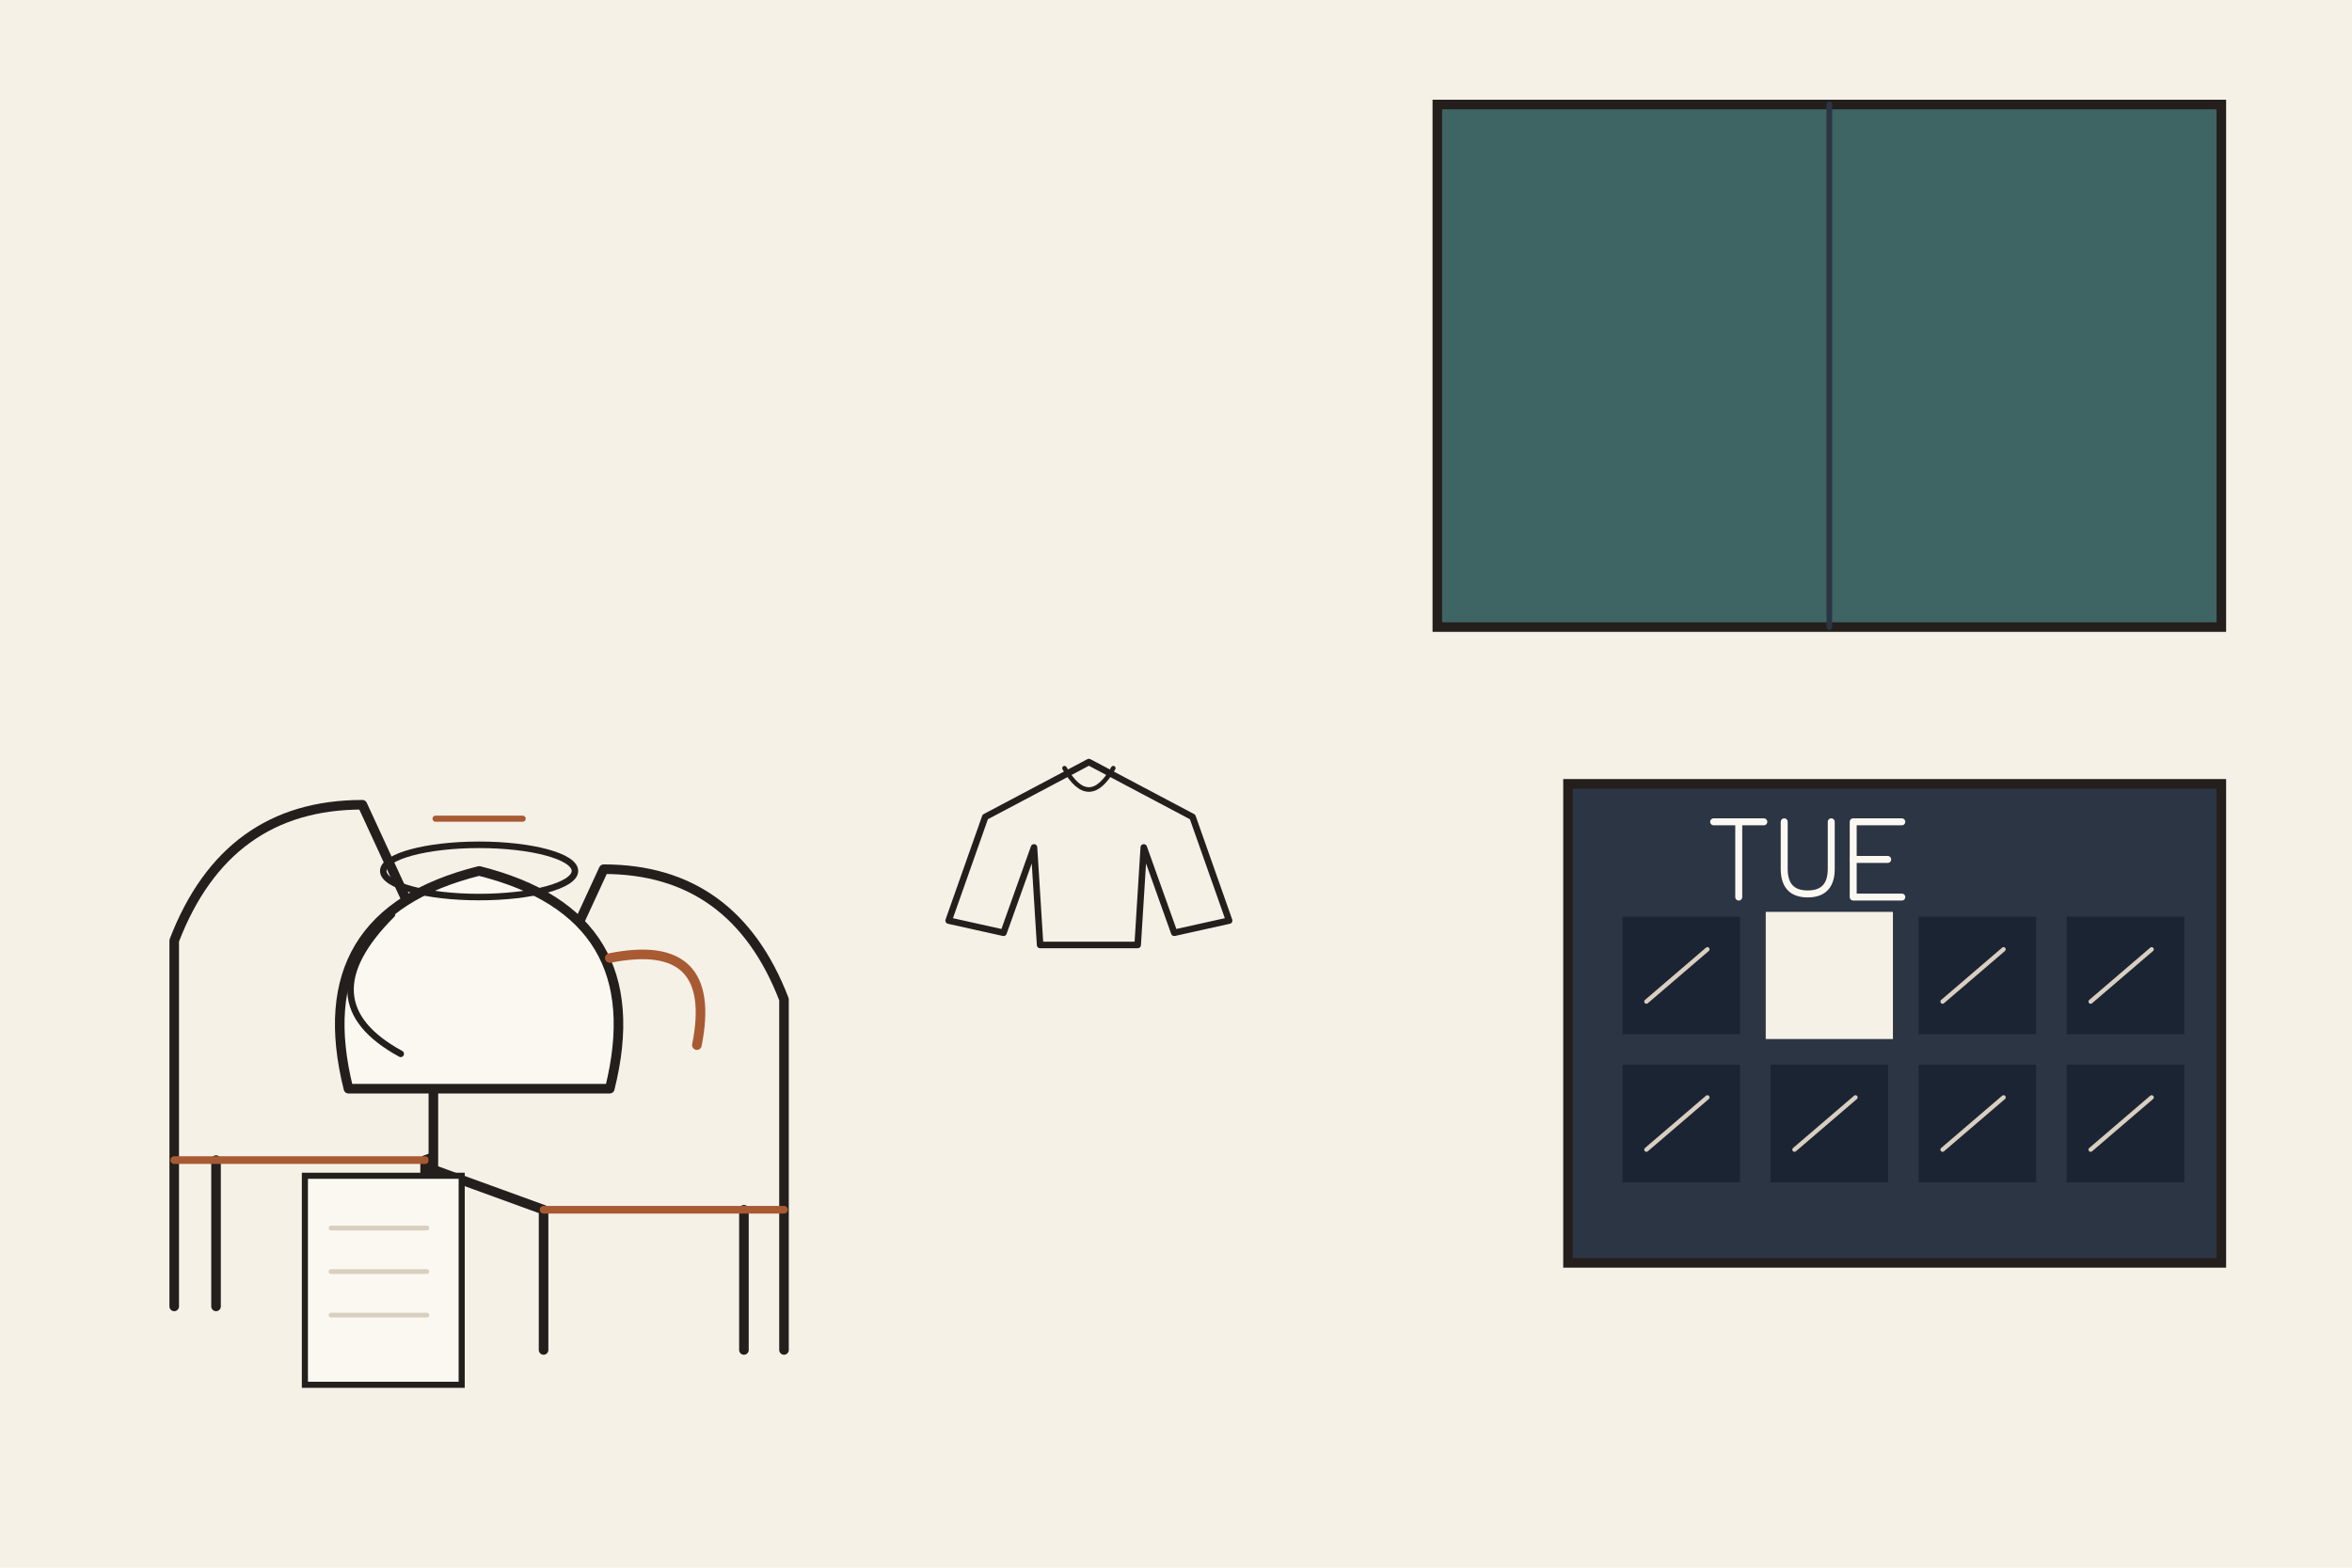
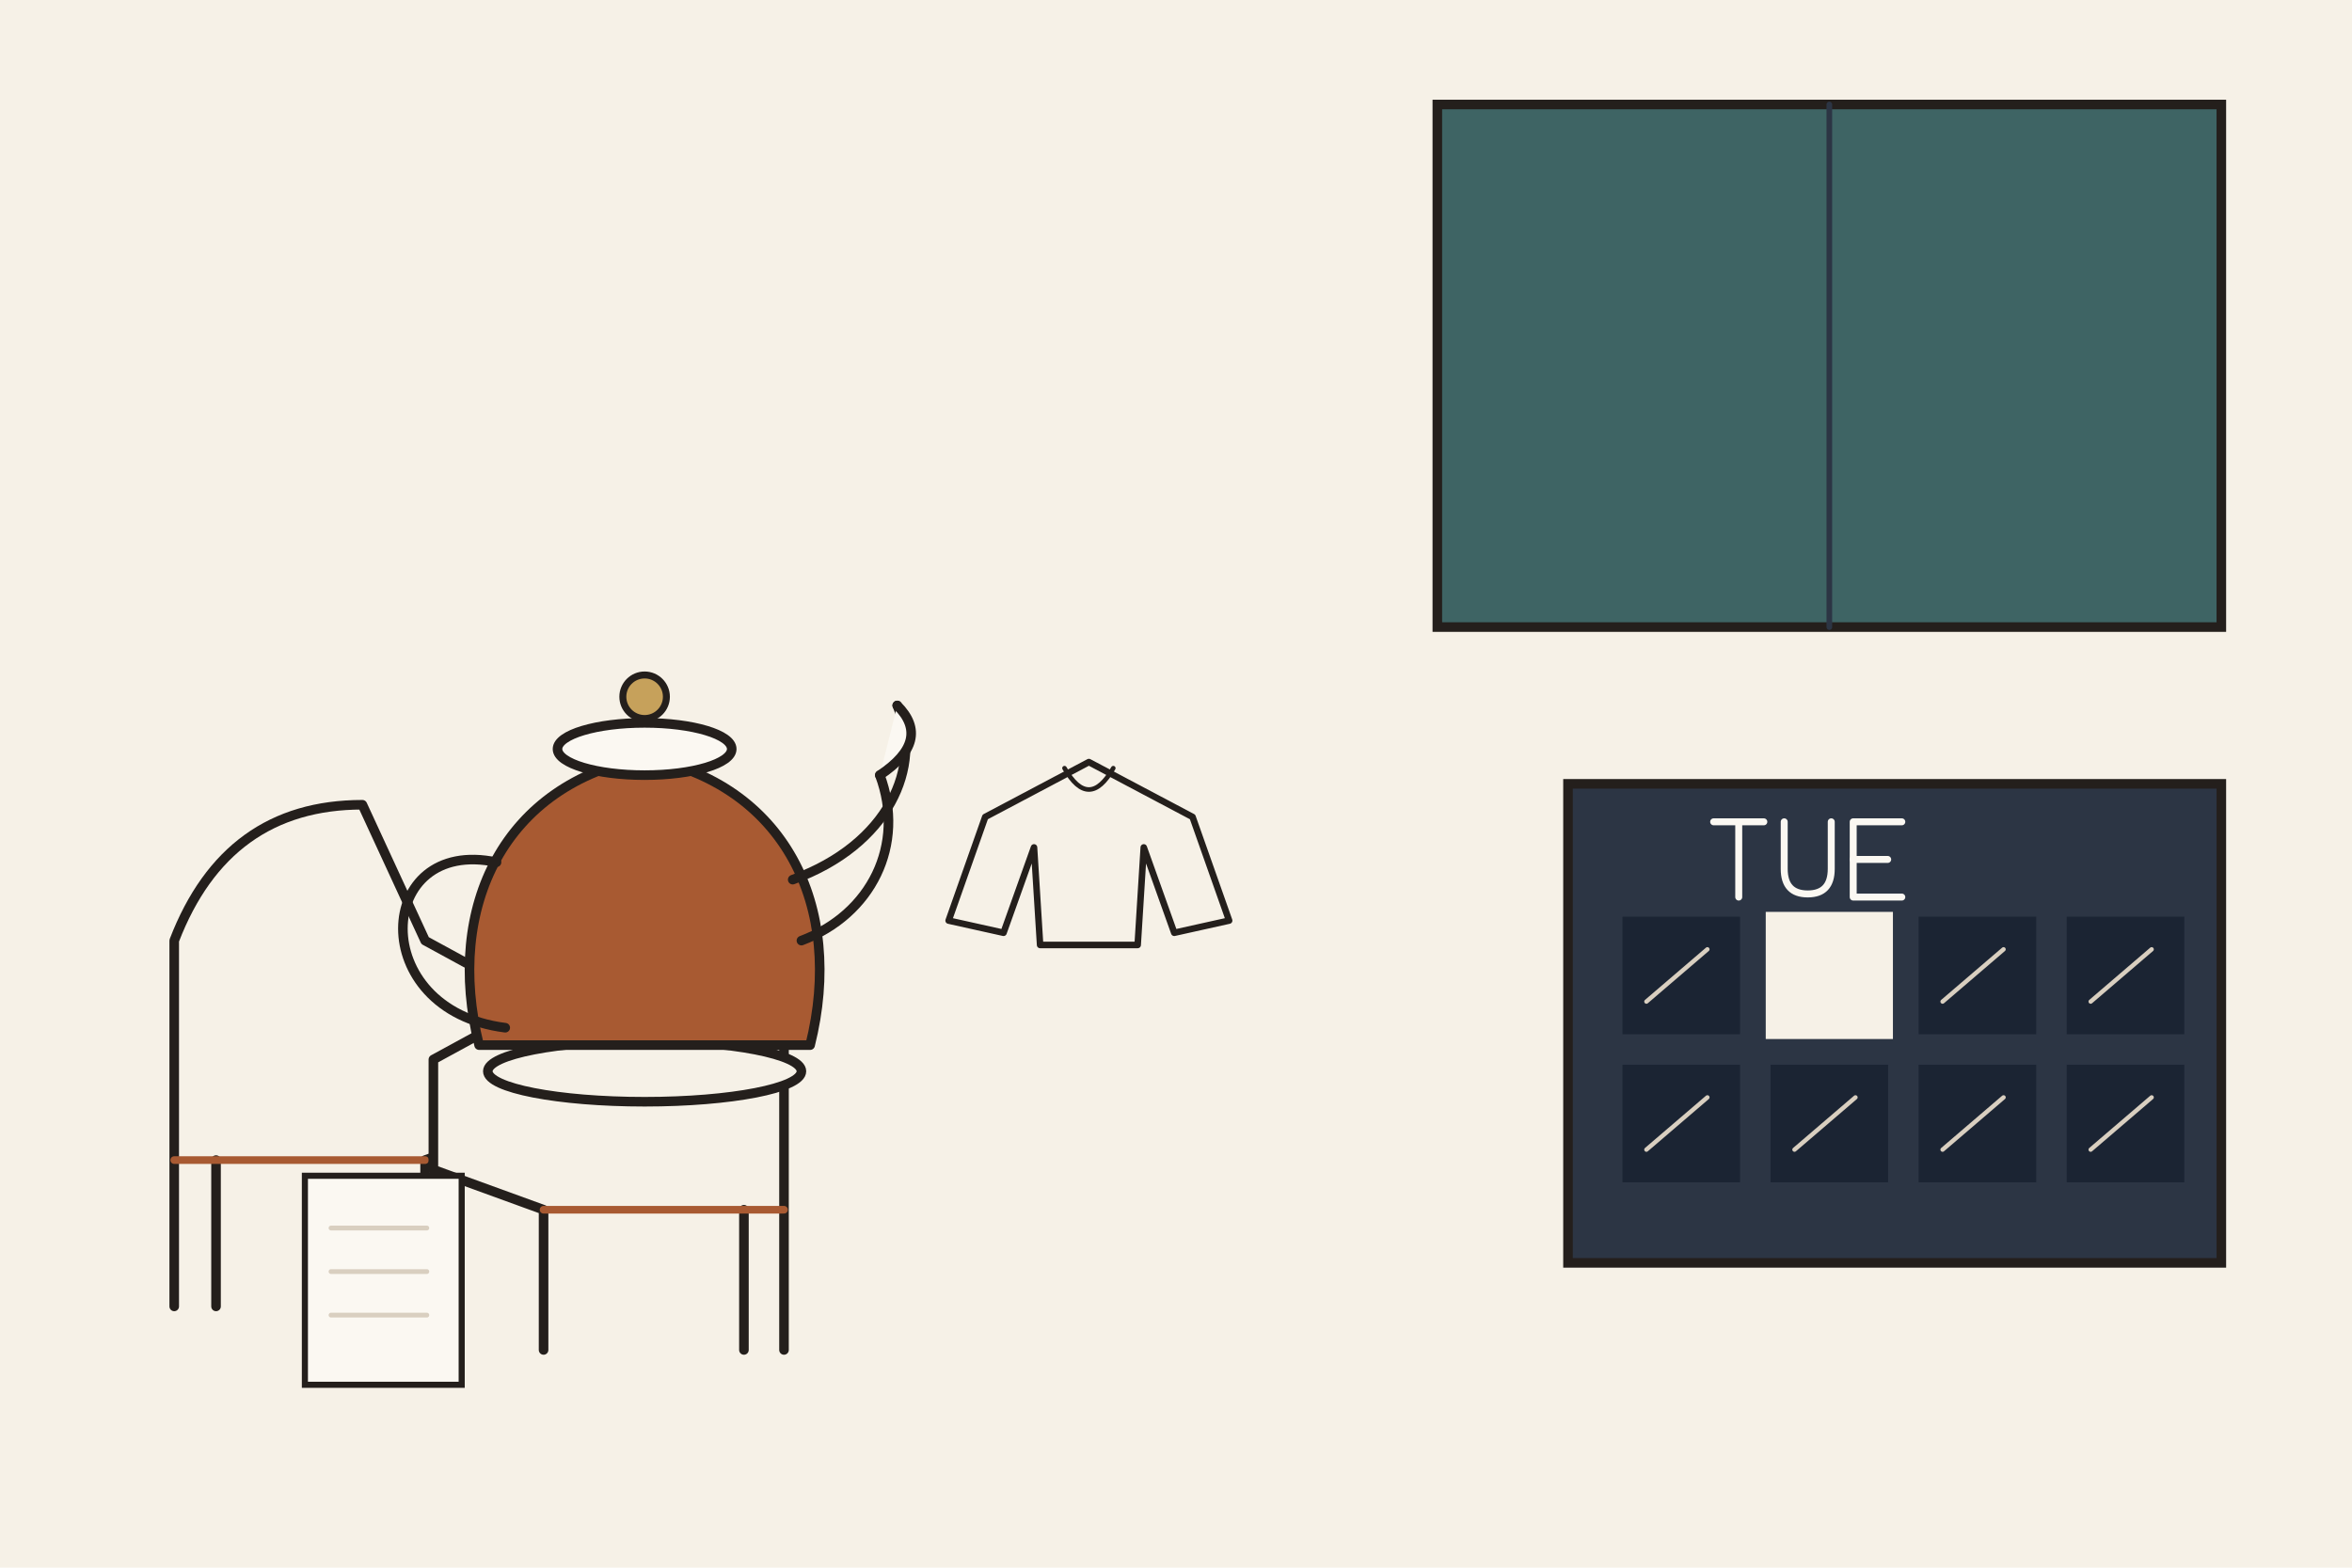
<svg xmlns="http://www.w3.org/2000/svg" viewBox="0 0 540 360" width="540" height="360" role="img" aria-label="Hero for The Case of the Missing Tuesday: a parlor, two armchairs, a teapot, and a calendar with Tuesday left blank.">
  <rect x="0.00" y="0.00" width="540.00" height="360.00" rx="0.00" fill="#F6F1E7" stroke="none" stroke-width="0" />
  <rect x="330.00" y="24.00" width="180.00" height="120.00" rx="0.00" fill="#3E6464" stroke="#241F1C" stroke-width="2.2" />
  <path d="M420.00 24.00L420.00 144.00" fill="none" stroke="#2C3544" stroke-width="1.3" stroke-linecap="round" stroke-linejoin="round" />
  <path d="M40.00 300.00 L40.00 216.00 Q52.00 184.80 83.20 184.80 L97.60 216.00 L124.00 230.40 L124.00 256.80 L97.60 266.40 L97.60 300.00" fill="#F6F1E7" stroke="#241F1C" stroke-width="2.2" stroke-linecap="round" stroke-linejoin="round" />
  <path d="M49.60 300.00L49.60 266.40" fill="none" stroke="#241F1C" stroke-width="2.2" stroke-linecap="round" stroke-linejoin="round" />
  <path d="M40.00 266.40L97.60 266.40" fill="none" stroke="#A85A32" stroke-width="1.76" stroke-linecap="round" stroke-linejoin="round" />
  <path d="M180.00 310.00 L180.00 229.50 Q168.50 199.60 138.60 199.60 L124.80 229.50 L99.50 243.30 L99.50 268.60 L124.80 277.80 L124.80 310.00" fill="#F6F1E7" stroke="#241F1C" stroke-width="2.2" stroke-linecap="round" stroke-linejoin="round" />
  <path d="M170.80 310.00L170.80 277.80" fill="none" stroke="#241F1C" stroke-width="2.2" stroke-linecap="round" stroke-linejoin="round" />
  <path d="M180.00 277.80L124.80 277.80" fill="none" stroke="#A85A32" stroke-width="1.76" stroke-linecap="round" stroke-linejoin="round" />
  <path d="M250.0 175.0 L226.2 187.6 L217.8 211.4 L230.4 214.2 L237.4 194.6 L238.8 217.0 L261.2 217.0 L262.6 194.6 L269.6 214.2 L282.2 211.4 L273.8 187.6 Z" fill="#F6F1E7" stroke="#241F1C" stroke-width="1.5" stroke-linecap="round" stroke-linejoin="round" />
  <path d="M244.4 176.4 Q250.0 186.2 255.6 176.4" fill="none" stroke="#241F1C" stroke-width="1.05" stroke-linecap="round" stroke-linejoin="round" />
-   <path d="M80 250 Q70 210 110 200 Q150 210 140 250 Z" fill="#FBF8F2" stroke="#241F1C" stroke-width="2.2" stroke-linecap="round" stroke-linejoin="round" />
-   <ellipse cx="110.00" cy="200.00" rx="22.00" ry="6.00" fill="none" stroke="#241F1C" stroke-width="1.5" />
-   <path d="M140 220 Q165 215 160 240" fill="none" stroke="#A85A32" stroke-width="2.2" stroke-linecap="round" stroke-linejoin="round" />
-   <path d="M90 210 Q70 230 92 242" fill="none" stroke="#241F1C" stroke-width="1.5" stroke-linecap="round" stroke-linejoin="round" />
-   <path d="M100.00 188.00L120.00 188.00" fill="none" stroke="#A85A32" stroke-width="1.4" stroke-linecap="round" stroke-linejoin="round" />
+   <ellipse cx="148.00" cy="246.00" rx="36.00" ry="7.00" fill="#F6F1E7" stroke="#241F1C" stroke-width="2.2" />
+   <path d="M110 240 C102 208 116 180 148 174 C180 180 194 208 186 240 Z" fill="#A85A32" stroke="#241F1C" stroke-width="2.2" stroke-linecap="round" stroke-linejoin="round" />
+   <ellipse cx="148.00" cy="172.00" rx="20.00" ry="6.00" fill="#FBF8F2" stroke="#241F1C" stroke-width="2.2" />
+   <circle cx="148.00" cy="160.00" r="5.00" fill="#C6A15B" stroke="#241F1C" stroke-width="1.6" />
+   <path d="M182 202 C204 194 212 176 206 162" fill="none" stroke="#241F1C" stroke-width="2.2" stroke-linecap="round" stroke-linejoin="round" />
+   <path d="M184 216 C200 210 208 194 202 178" fill="none" stroke="#241F1C" stroke-width="2.2" stroke-linecap="round" stroke-linejoin="round" />
+   <path d="M206 162 Q214 170 202 178" fill="#FBF8F2" stroke="#241F1C" stroke-width="2.2" stroke-linecap="round" stroke-linejoin="round" />
+   <path d="M114 198 C86 192 84 232 116 236" fill="none" stroke="#241F1C" stroke-width="2.2" stroke-linecap="round" stroke-linejoin="round" />
  <rect x="360.00" y="180.00" width="150.00" height="110.00" rx="0.00" fill="#2C3544" stroke="#241F1C" stroke-width="2.2" />
  <g transform="translate(392.00 188.00) scale(0.18)">
    <path d="M8 4 H72" fill="none" stroke="#FBF8F2" stroke-width="8.889" stroke-linecap="round" stroke-linejoin="round" />
    <path d="M40 4 V100" fill="none" stroke="#FBF8F2" stroke-width="8.889" stroke-linecap="round" stroke-linejoin="round" />
  </g>
  <g transform="translate(407.84 188.00) scale(0.18)">
    <path d="M10 4 V64 Q10 96 40 96 Q70 96 70 64 V4" fill="none" stroke="#FBF8F2" stroke-width="8.889" stroke-linecap="round" stroke-linejoin="round" />
  </g>
  <g transform="translate(423.68 188.00) scale(0.18)">
    <path d="M72 4 H10 V100 H72" fill="none" stroke="#FBF8F2" stroke-width="8.889" stroke-linecap="round" stroke-linejoin="round" />
    <path d="M10 52 H54" fill="none" stroke="#FBF8F2" stroke-width="8.889" stroke-linecap="round" stroke-linejoin="round" />
  </g>
  <rect x="372.00" y="210.00" width="28.00" height="28.00" rx="0.00" fill="#1B2433" stroke="#2C3544" stroke-width="1" />
  <path d="M378.00 230.00L392.00 218.00" fill="none" stroke="#D9CFC0" stroke-width="1" stroke-linecap="round" stroke-linejoin="round" />
  <rect x="372.00" y="244.00" width="28.00" height="28.00" rx="0.00" fill="#1B2433" stroke="#2C3544" stroke-width="1" />
  <path d="M378.00 264.00L392.00 252.00" fill="none" stroke="#D9CFC0" stroke-width="1" stroke-linecap="round" stroke-linejoin="round" />
  <rect x="406.00" y="210.00" width="28.00" height="28.00" rx="0.00" fill="#F6F1E7" stroke="#F6F1E7" stroke-width="1.2" />
  <rect x="406.00" y="244.00" width="28.00" height="28.00" rx="0.00" fill="#1B2433" stroke="#2C3544" stroke-width="1" />
  <path d="M412.00 264.00L426.00 252.00" fill="none" stroke="#D9CFC0" stroke-width="1" stroke-linecap="round" stroke-linejoin="round" />
  <rect x="440.00" y="210.00" width="28.00" height="28.00" rx="0.00" fill="#1B2433" stroke="#2C3544" stroke-width="1" />
  <path d="M446.00 230.00L460.00 218.00" fill="none" stroke="#D9CFC0" stroke-width="1" stroke-linecap="round" stroke-linejoin="round" />
  <rect x="440.00" y="244.00" width="28.00" height="28.00" rx="0.00" fill="#1B2433" stroke="#2C3544" stroke-width="1" />
  <path d="M446.00 264.00L460.00 252.00" fill="none" stroke="#D9CFC0" stroke-width="1" stroke-linecap="round" stroke-linejoin="round" />
  <rect x="474.00" y="210.00" width="28.00" height="28.00" rx="0.00" fill="#1B2433" stroke="#2C3544" stroke-width="1" />
  <path d="M480.00 230.00L494.00 218.00" fill="none" stroke="#D9CFC0" stroke-width="1" stroke-linecap="round" stroke-linejoin="round" />
  <rect x="474.00" y="244.00" width="28.00" height="28.00" rx="0.00" fill="#1B2433" stroke="#2C3544" stroke-width="1" />
  <path d="M480.00 264.00L494.00 252.00" fill="none" stroke="#D9CFC0" stroke-width="1" stroke-linecap="round" stroke-linejoin="round" />
  <rect x="70.00" y="270.00" width="36.00" height="48.00" rx="0.00" fill="#FBF8F2" stroke="#241F1C" stroke-width="1.4" />
  <path d="M76.00 282.00L98.00 282.00" fill="none" stroke="#D9CFC0" stroke-width="1.1" stroke-linecap="round" stroke-linejoin="round" />
  <path d="M76.00 292.00L98.00 292.00" fill="none" stroke="#D9CFC0" stroke-width="1.1" stroke-linecap="round" stroke-linejoin="round" />
  <path d="M76.00 302.00L98.00 302.00" fill="none" stroke="#D9CFC0" stroke-width="1.1" stroke-linecap="round" stroke-linejoin="round" />
</svg>
